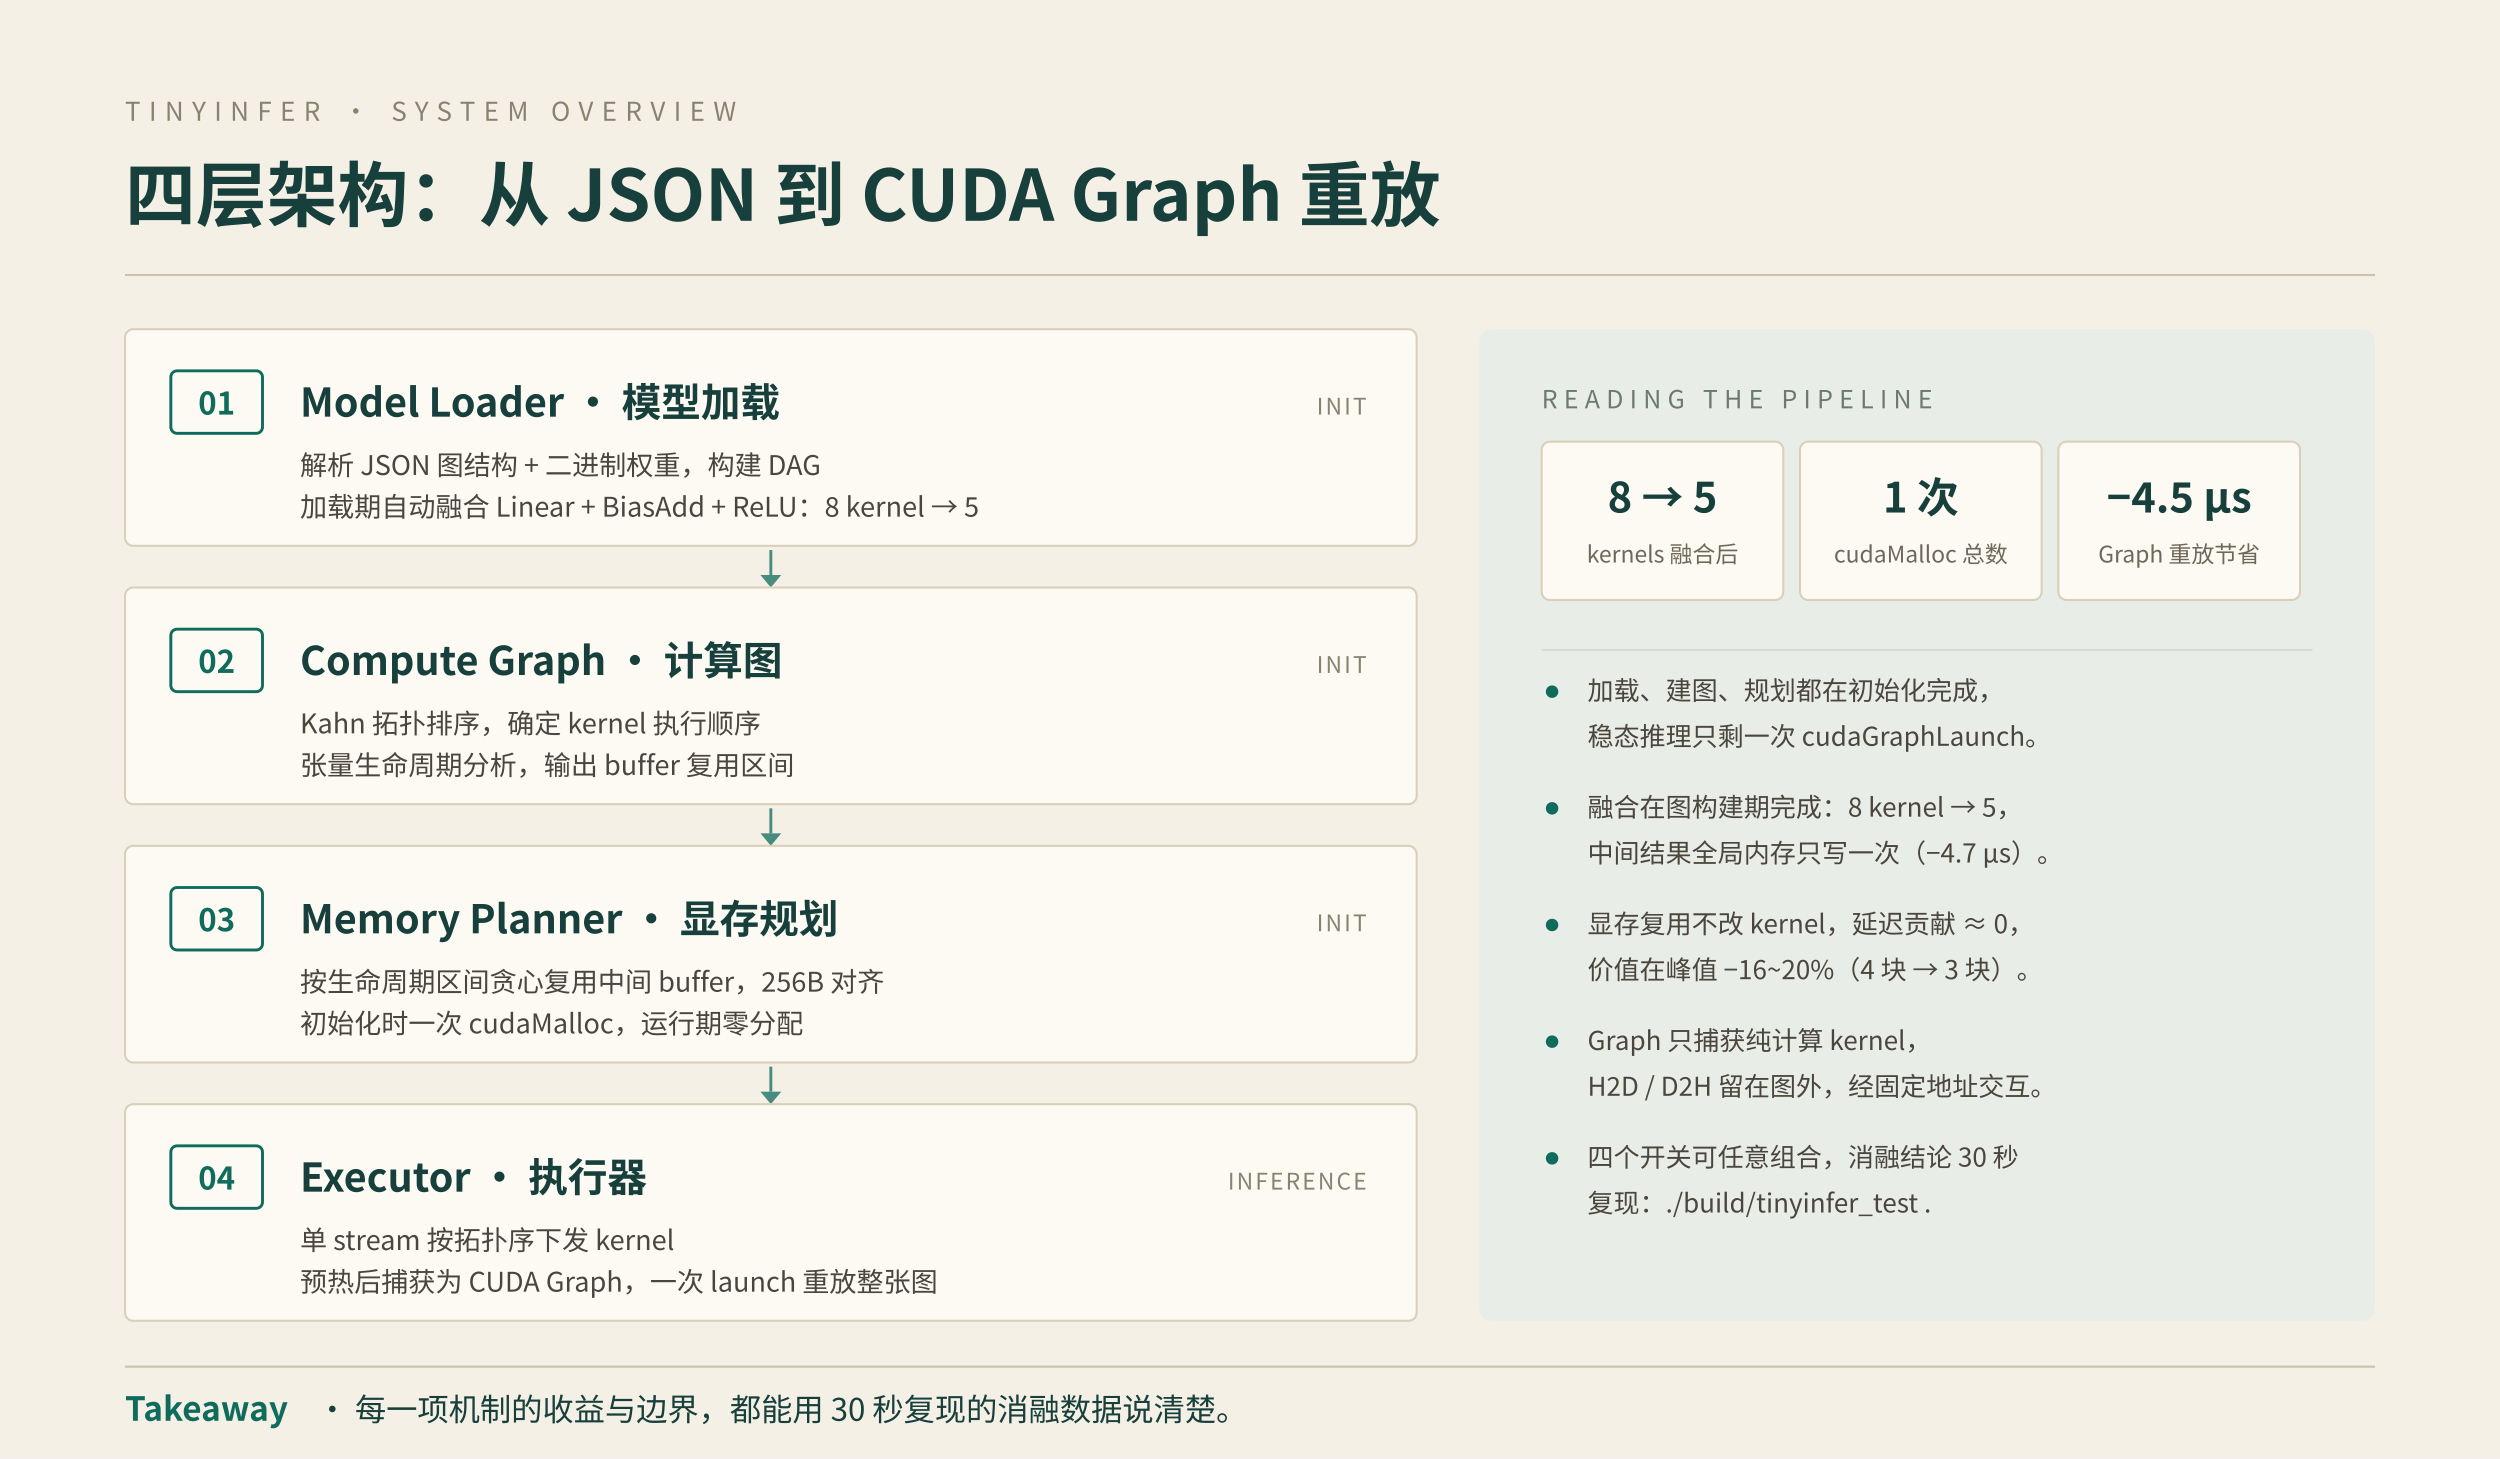
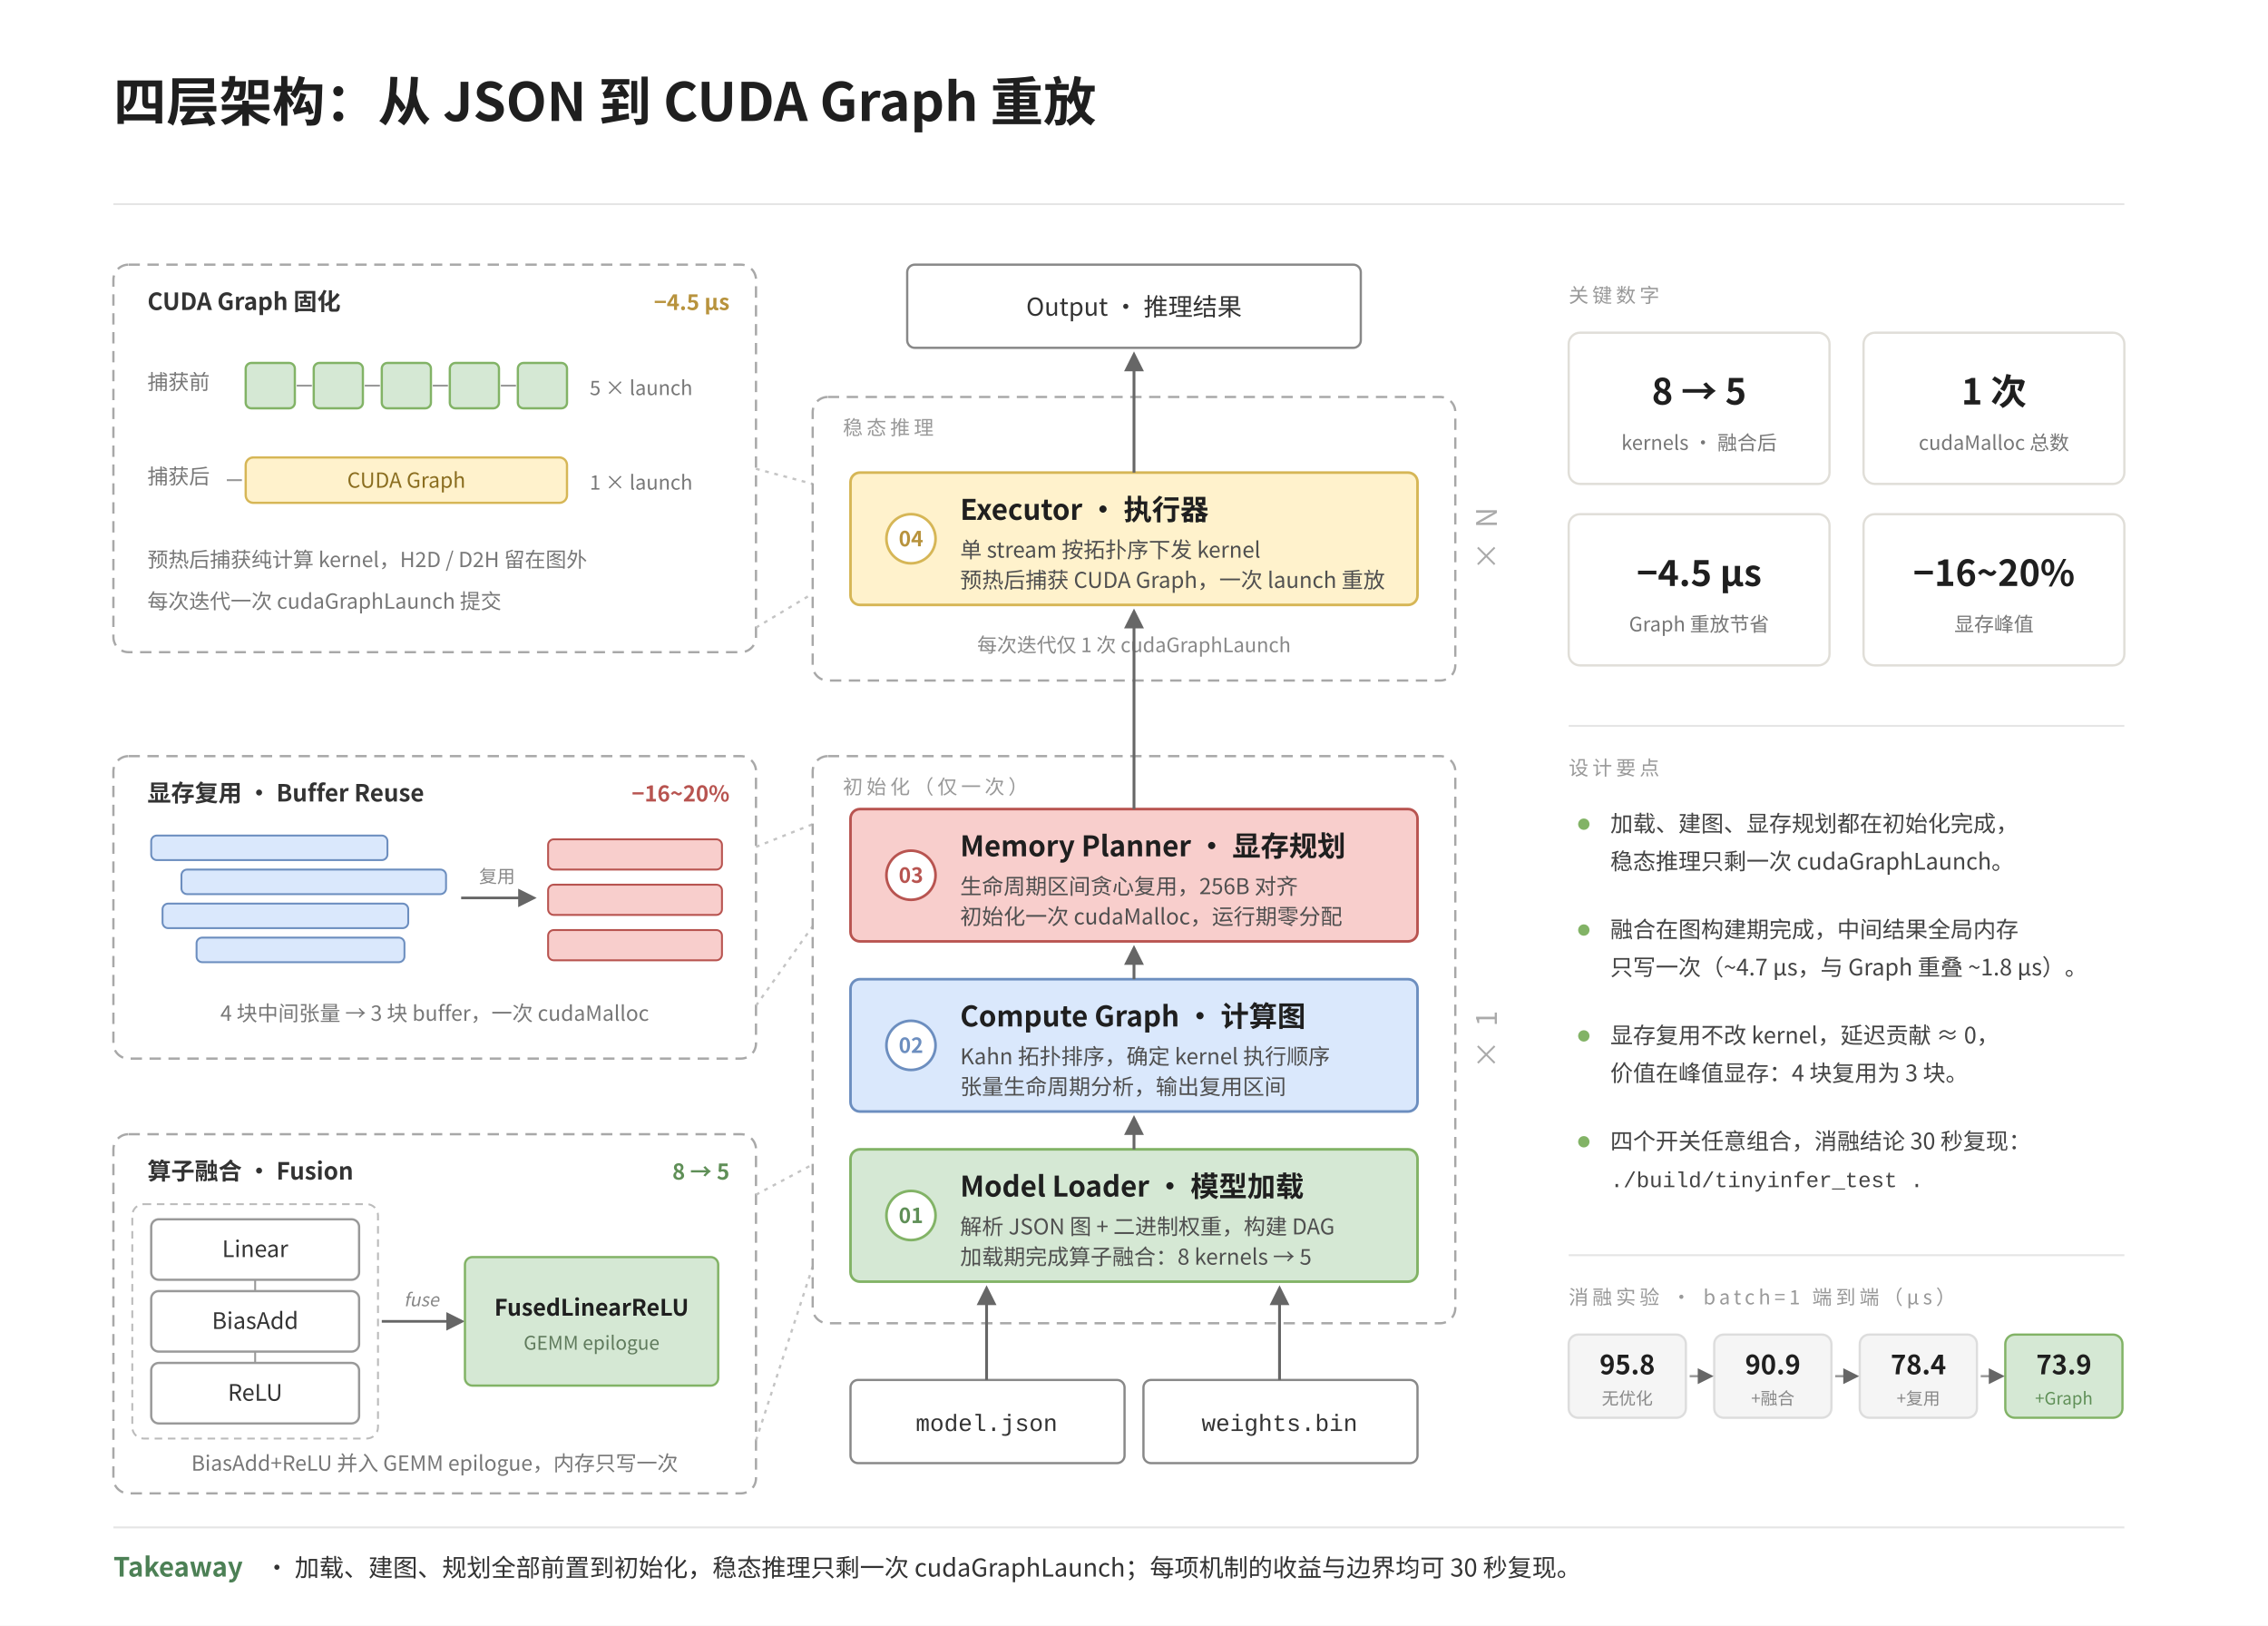
- <svg xmlns="http://www.w3.org/2000/svg" width="1200" height="700" viewBox="0 0 1200 700" font-family="PingFang SC, Hiragino Sans GB, Microsoft YaHei, Noto Sans CJK SC, WenQuanYi Micro Hei, sans-serif">
-   <rect width="1200" height="700" fill="#F5F0E6" />
-   <text x="60" y="58" font-size="12.5" letter-spacing="4" fill="#8A8271">TINYINFER · SYSTEM OVERVIEW</text>
-   <text x="60" y="106" font-size="34" font-weight="700" fill="#173F3C">四层架构：从 JSON 到 CUDA Graph 重放</text>
-   <line x1="60" y1="132" x2="1140" y2="132" stroke="#CBC1AC" stroke-width="1" />
-   <g>
-     <rect x="60" y="158" width="620" height="104" rx="4" fill="#FCFAF3" stroke="#D9CFBB" />
-     <rect x="82" y="178" width="44" height="30" rx="3" fill="none" stroke="#0F6B5C" stroke-width="1.4" />
-     <text x="104" y="199" font-size="15" font-weight="700" fill="#0F6B5C" text-anchor="middle">01</text>
-     <text x="144" y="200" font-size="19" font-weight="700" fill="#173F3C">Model Loader · 模型加载</text>
-     <text x="656" y="199" font-size="11" letter-spacing="1" fill="#8A8271" text-anchor="end">INIT</text>
-     <text x="144" y="228" font-size="13" fill="#4A463C">解析 JSON 图结构 + 二进制权重，构建 DAG</text>
-     <text x="144" y="248" font-size="13" fill="#4A463C">加载期自动融合 Linear + BiasAdd + ReLU：8 kernel → 5</text>
+ <svg xmlns="http://www.w3.org/2000/svg" width="1200" height="860" viewBox="0 0 1200 860" font-family="PingFang SC, Hiragino Sans GB, Microsoft YaHei, Noto Sans CJK SC, WenQuanYi Micro Hei, sans-serif">
+   <defs>
+     <marker id="arr" viewBox="0 0 10 10" refX="8" refY="5" markerWidth="7" markerHeight="7" orient="auto-start-reverse">
+       <path d="M0 0L10 5L0 10z" fill="#666" />
+     </marker>
+   </defs>
+   <rect width="1200" height="860" fill="#FFFFFF" />
+   <text x="60" y="64" font-size="28" font-weight="700" fill="#1F1F1F">四层架构：从 JSON 到 CUDA Graph 重放</text>
+   <line x1="60" y1="108" x2="1124" y2="108" stroke="#E5E5E5" stroke-width="1" />
+   <rect x="60" y="140" width="340" height="205" rx="8" fill="none" stroke="#A8A8A8" stroke-width="1.2" stroke-dasharray="6 4" />
+   <text x="78" y="164" font-size="12.5" font-weight="700" fill="#333">CUDA Graph 固化</text>
+   <text x="386" y="164" font-size="11.5" font-weight="700" fill="#B8933D" text-anchor="end">−4.5 μs</text>
+   <text x="78" y="206" font-size="11" fill="#777">捕获前</text>
+   <g fill="#D5E8D4" stroke="#82B366" stroke-width="1.2">
+     <rect x="130" y="192" width="26" height="24" rx="3" />
+     <rect x="166" y="192" width="26" height="24" rx="3" />
+     <rect x="202" y="192" width="26" height="24" rx="3" />
+     <rect x="238" y="192" width="26" height="24" rx="3" />
+     <rect x="274" y="192" width="26" height="24" rx="3" />
  </g>
-   <line x1="370" y1="264" x2="370" y2="276" stroke="#0F6B5C" stroke-width="1.4" opacity="0.75" />
-   <polygon points="365,276 375,276 370,282" fill="#0F6B5C" opacity="0.75" />
-   <g>
-     <rect x="60" y="282" width="620" height="104" rx="4" fill="#FCFAF3" stroke="#D9CFBB" />
-     <rect x="82" y="302" width="44" height="30" rx="3" fill="none" stroke="#0F6B5C" stroke-width="1.4" />
-     <text x="104" y="323" font-size="15" font-weight="700" fill="#0F6B5C" text-anchor="middle">02</text>
-     <text x="144" y="324" font-size="19" font-weight="700" fill="#173F3C">Compute Graph · 计算图</text>
-     <text x="656" y="323" font-size="11" letter-spacing="1" fill="#8A8271" text-anchor="end">INIT</text>
-     <text x="144" y="352" font-size="13" fill="#4A463C">Kahn 拓扑排序，确定 kernel 执行顺序</text>
-     <text x="144" y="372" font-size="13" fill="#4A463C">张量生命周期分析，输出 buffer 复用区间</text>
+   <g stroke="#999" stroke-width="1">
+     <line x1="157" y1="204" x2="165" y2="204" />
+     <line x1="193" y1="204" x2="201" y2="204" />
+     <line x1="229" y1="204" x2="237" y2="204" />
+     <line x1="265" y1="204" x2="273" y2="204" />
  </g>
-   <line x1="370" y1="388" x2="370" y2="400" stroke="#0F6B5C" stroke-width="1.4" opacity="0.75" />
-   <polygon points="365,400 375,400 370,406" fill="#0F6B5C" opacity="0.75" />
-   <g>
-     <rect x="60" y="406" width="620" height="104" rx="4" fill="#FCFAF3" stroke="#D9CFBB" />
-     <rect x="82" y="426" width="44" height="30" rx="3" fill="none" stroke="#0F6B5C" stroke-width="1.4" />
-     <text x="104" y="447" font-size="15" font-weight="700" fill="#0F6B5C" text-anchor="middle">03</text>
-     <text x="144" y="448" font-size="19" font-weight="700" fill="#173F3C">Memory Planner · 显存规划</text>
-     <text x="656" y="447" font-size="11" letter-spacing="1" fill="#8A8271" text-anchor="end">INIT</text>
-     <text x="144" y="476" font-size="13" fill="#4A463C">按生命周期区间贪心复用中间 buffer，256B 对齐</text>
-     <text x="144" y="496" font-size="13" fill="#4A463C">初始化时一次 cudaMalloc，运行期零分配</text>
+   <text x="312" y="209" font-size="10.5" fill="#777">5 × launch</text>
+   <text x="78" y="256" font-size="11" fill="#777">捕获后</text>
+   <line x1="120" y1="254" x2="128" y2="254" stroke="#999" stroke-width="1" />
+   <rect x="130" y="242" width="170" height="24" rx="4" fill="#FFF2CC" stroke="#D6B656" stroke-width="1.2" />
+   <text x="215" y="258" font-size="11" fill="#8A6D1F" text-anchor="middle">CUDA Graph</text>
+   <text x="312" y="259" font-size="10.5" fill="#777">1 × launch</text>
+   <text x="78" y="300" font-size="11" fill="#777">预热后捕获纯计算 kernel，H2D / D2H 留在图外</text>
+   <text x="78" y="322" font-size="11" fill="#777">每次迭代一次 cudaGraphLaunch 提交</text>
+   <rect x="60" y="400" width="340" height="160" rx="8" fill="none" stroke="#A8A8A8" stroke-width="1.2" stroke-dasharray="6 4" />
+   <text x="78" y="424" font-size="12.5" font-weight="700" fill="#333">显存复用 · Buffer Reuse</text>
+   <text x="386" y="424" font-size="11.5" font-weight="700" fill="#B85450" text-anchor="end">−16~20%</text>
+   <g fill="#DAE8FC" stroke="#6C8EBF" stroke-width="1">
+     <rect x="80" y="442" width="125" height="13" rx="3" />
+     <rect x="96" y="460" width="140" height="13" rx="3" />
+     <rect x="86" y="478" width="130" height="13" rx="3" />
+     <rect x="104" y="496" width="110" height="13" rx="3" />
  </g>
-   <line x1="370" y1="512" x2="370" y2="524" stroke="#0F6B5C" stroke-width="1.4" opacity="0.75" />
-   <polygon points="365,524 375,524 370,530" fill="#0F6B5C" opacity="0.75" />
-   <g>
-     <rect x="60" y="530" width="620" height="104" rx="4" fill="#FCFAF3" stroke="#D9CFBB" />
-     <rect x="82" y="550" width="44" height="30" rx="3" fill="none" stroke="#0F6B5C" stroke-width="1.4" />
-     <text x="104" y="571" font-size="15" font-weight="700" fill="#0F6B5C" text-anchor="middle">04</text>
-     <text x="144" y="572" font-size="19" font-weight="700" fill="#173F3C">Executor · 执行器</text>
-     <text x="656" y="571" font-size="11" letter-spacing="1" fill="#8A8271" text-anchor="end">INFERENCE</text>
-     <text x="144" y="600" font-size="13" fill="#4A463C">单 stream 按拓扑序下发 kernel</text>
-     <text x="144" y="620" font-size="13" fill="#4A463C">预热后捕获为 CUDA Graph，一次 launch 重放整张图</text>
+   <text x="263" y="467" font-size="9.5" fill="#888" text-anchor="middle">复用</text>
+   <line x1="244" y1="475" x2="282" y2="475" stroke="#666" stroke-width="1.4" marker-end="url(#arr)" />
+   <g fill="#F8CECC" stroke="#B85450" stroke-width="1">
+     <rect x="290" y="444" width="92" height="16" rx="3" />
+     <rect x="290" y="468" width="92" height="16" rx="3" />
+     <rect x="290" y="492" width="92" height="16" rx="3" />
  </g>
-   <rect x="710" y="158" width="430" height="476" rx="6" fill="#E9EDE8" />
-   <text x="740" y="196" font-size="12" letter-spacing="3" fill="#6B7A71">READING THE PIPELINE</text>
-   <g>
-     <rect x="740" y="212" width="116" height="76" rx="4" fill="#FCFAF3" stroke="#D9CFBB" />
-     <text x="798" y="246" font-size="20" font-weight="700" fill="#173F3C" text-anchor="middle">8 → 5</text>
-     <text x="798" y="270" font-size="11" fill="#6E675A" text-anchor="middle">kernels 融合后</text>
-     <rect x="864" y="212" width="116" height="76" rx="4" fill="#FCFAF3" stroke="#D9CFBB" />
-     <text x="922" y="246" font-size="20" font-weight="700" fill="#173F3C" text-anchor="middle">1 次</text>
-     <text x="922" y="270" font-size="11" fill="#6E675A" text-anchor="middle">cudaMalloc 总数</text>
-     <rect x="988" y="212" width="116" height="76" rx="4" fill="#FCFAF3" stroke="#D9CFBB" />
-     <text x="1046" y="246" font-size="20" font-weight="700" fill="#173F3C" text-anchor="middle">−4.5 μs</text>
-     <text x="1046" y="270" font-size="11" fill="#6E675A" text-anchor="middle">Graph 重放节省</text>
+   <text x="230" y="540" font-size="11" fill="#777" text-anchor="middle">4 块中间张量 → 3 块 buffer，一次 cudaMalloc</text>
+   <rect x="60" y="600" width="340" height="190" rx="8" fill="none" stroke="#A8A8A8" stroke-width="1.2" stroke-dasharray="6 4" />
+   <text x="78" y="624" font-size="12.5" font-weight="700" fill="#333">算子融合 · Fusion</text>
+   <text x="386" y="624" font-size="11.5" font-weight="700" fill="#5F8F57" text-anchor="end">8 → 5</text>
+   <rect x="70" y="637" width="130" height="124" rx="6" fill="none" stroke="#BBBBBB" stroke-width="1" stroke-dasharray="4 3" />
+   <g fill="#FFFFFF" stroke="#999999" stroke-width="1.2">
+     <rect x="80" y="645" width="110" height="32" rx="4" />
+     <rect x="80" y="683" width="110" height="32" rx="4" />
+     <rect x="80" y="721" width="110" height="32" rx="4" />
  </g>
-   <line x1="740" y1="312" x2="1110" y2="312" stroke="#D5DCD4" stroke-width="1" />
-   <g font-size="12.5" fill="#4A463C">
-     <circle cx="745" cy="332" r="3" fill="#0F6B5C" />
-     <text x="762" y="336">加载、建图、规划都在初始化完成，</text>
-     <text x="762" y="358">稳态推理只剩一次 cudaGraphLaunch。</text>
-     <circle cx="745" cy="388" r="3" fill="#0F6B5C" />
-     <text x="762" y="392">融合在图构建期完成：8 kernel → 5，</text>
-     <text x="762" y="414">中间结果全局内存只写一次（−4.7 μs）。</text>
-     <circle cx="745" cy="444" r="3" fill="#0F6B5C" />
-     <text x="762" y="448">显存复用不改 kernel，延迟贡献 ≈ 0，</text>
-     <text x="762" y="470">价值在峰值 −16~20%（4 块 → 3 块）。</text>
-     <circle cx="745" cy="500" r="3" fill="#0F6B5C" />
-     <text x="762" y="504">Graph 只捕获纯计算 kernel，</text>
-     <text x="762" y="526">H2D / D2H 留在图外，经固定地址交互。</text>
-     <circle cx="745" cy="556" r="3" fill="#0F6B5C" />
-     <text x="762" y="560">四个开关可任意组合，消融结论 30 秒</text>
-     <text x="762" y="582">复现：./build/tinyinfer_test .</text>
+   <g font-size="12" fill="#333" text-anchor="middle">
+     <text x="135" y="665">Linear</text>
+     <text x="135" y="703">BiasAdd</text>
+     <text x="135" y="741">ReLU</text>
  </g>
-   <line x1="60" y1="656" x2="1140" y2="656" stroke="#CBC1AC" stroke-width="1" />
-   <text x="60" y="682" font-size="16" font-weight="700" fill="#0F6B5C">Takeaway</text>
-   <text x="152" y="682" font-size="15" fill="#173F3C">· 每一项机制的收益与边界，都能用 30 秒复现的消融数据说清楚。</text>
+   <g stroke="#999" stroke-width="1">
+     <line x1="135" y1="677" x2="135" y2="683" />
+     <line x1="135" y1="715" x2="135" y2="721" />
+   </g>
+   <text x="223" y="691" font-size="9.5" font-style="italic" fill="#888" text-anchor="middle">fuse</text>
+   <line x1="202" y1="699" x2="244" y2="699" stroke="#666" stroke-width="1.4" marker-end="url(#arr)" />
+   <rect x="246" y="665" width="134" height="68" rx="4" fill="#D5E8D4" stroke="#82B366" stroke-width="1.2" />
+   <text x="313" y="696" font-size="12" font-weight="700" fill="#1F1F1F" text-anchor="middle">FusedLinearReLU</text>
+   <text x="313" y="714" font-size="10" fill="#5F7A5C" text-anchor="middle">GEMM epilogue</text>
+   <text x="230" y="778" font-size="11" fill="#777" text-anchor="middle">BiasAdd+ReLU 并入 GEMM epilogue，内存只写一次</text>
+   <g stroke="#C4C4C4" stroke-width="1.2" stroke-dasharray="2 3">
+     <line x1="400" y1="248" x2="430" y2="256" />
+     <line x1="400" y1="332" x2="430" y2="314" />
+     <line x1="400" y1="448" x2="430" y2="436" />
+     <line x1="400" y1="532" x2="430" y2="490" />
+     <line x1="400" y1="632" x2="430" y2="616" />
+     <line x1="400" y1="762" x2="430" y2="670" />
+   </g>
+   <rect x="430" y="210" width="340" height="150" rx="8" fill="none" stroke="#A8A8A8" stroke-width="1.2" stroke-dasharray="6 4" />
+   <text x="446" y="230" font-size="10.5" letter-spacing="2" fill="#999">稳态推理</text>
+   <rect x="450" y="250" width="300" height="70" rx="5" fill="#FFF2CC" stroke="#D6B656" stroke-width="1.4" />
+   <circle cx="482" cy="285" r="13" fill="#FFFFFF" stroke="#D6B656" stroke-width="1.4" />
+   <text x="482" y="289" font-size="11" font-weight="700" fill="#B8933D" text-anchor="middle">04</text>
+   <text x="508" y="275" font-size="15" font-weight="700" fill="#1F1F1F">Executor · 执行器</text>
+   <text x="508" y="295" font-size="11.5" fill="#4F4F4F">单 stream 按拓扑序下发 kernel</text>
+   <text x="508" y="311" font-size="11.5" fill="#4F4F4F">预热后捕获 CUDA Graph，一次 launch 重放</text>
+   <text x="600" y="345" font-size="10.5" fill="#888" text-anchor="middle">每次迭代仅 1 次 cudaGraphLaunch</text>
+   <rect x="430" y="400" width="340" height="300" rx="8" fill="none" stroke="#A8A8A8" stroke-width="1.2" stroke-dasharray="6 4" />
+   <text x="446" y="420" font-size="10.5" letter-spacing="2" fill="#999">初始化（仅一次）</text>
+   <rect x="450" y="428" width="300" height="70" rx="5" fill="#F8CECC" stroke="#B85450" stroke-width="1.4" />
+   <circle cx="482" cy="463" r="13" fill="#FFFFFF" stroke="#B85450" stroke-width="1.4" />
+   <text x="482" y="467" font-size="11" font-weight="700" fill="#B85450" text-anchor="middle">03</text>
+   <text x="508" y="453" font-size="15" font-weight="700" fill="#1F1F1F">Memory Planner · 显存规划</text>
+   <text x="508" y="473" font-size="11.5" fill="#4F4F4F">生命周期区间贪心复用，256B 对齐</text>
+   <text x="508" y="489" font-size="11.5" fill="#4F4F4F">初始化一次 cudaMalloc，运行期零分配</text>
+   <rect x="450" y="518" width="300" height="70" rx="5" fill="#DAE8FC" stroke="#6C8EBF" stroke-width="1.4" />
+   <circle cx="482" cy="553" r="13" fill="#FFFFFF" stroke="#6C8EBF" stroke-width="1.4" />
+   <text x="482" y="557" font-size="11" font-weight="700" fill="#6C8EBF" text-anchor="middle">02</text>
+   <text x="508" y="543" font-size="15" font-weight="700" fill="#1F1F1F">Compute Graph · 计算图</text>
+   <text x="508" y="563" font-size="11.5" fill="#4F4F4F">Kahn 拓扑排序，确定 kernel 执行顺序</text>
+   <text x="508" y="579" font-size="11.5" fill="#4F4F4F">张量生命周期分析，输出复用区间</text>
+   <rect x="450" y="608" width="300" height="70" rx="5" fill="#D5E8D4" stroke="#82B366" stroke-width="1.4" />
+   <circle cx="482" cy="643" r="13" fill="#FFFFFF" stroke="#82B366" stroke-width="1.4" />
+   <text x="482" y="647" font-size="11" font-weight="700" fill="#5F8F57" text-anchor="middle">01</text>
+   <text x="508" y="633" font-size="15" font-weight="700" fill="#1F1F1F">Model Loader · 模型加载</text>
+   <text x="508" y="653" font-size="11.5" fill="#4F4F4F">解析 JSON 图 + 二进制权重，构建 DAG</text>
+   <text x="508" y="669" font-size="11.5" fill="#4F4F4F">加载期完成算子融合：8 kernels → 5</text>
+   <text x="792" y="550" font-size="15" fill="#AAAAAA" letter-spacing="2" text-anchor="middle" transform="rotate(-90 792 550)">× 1</text>
+   <text x="792" y="285" font-size="15" fill="#AAAAAA" letter-spacing="2" text-anchor="middle" transform="rotate(-90 792 285)">× N</text>
+   <rect x="480" y="140" width="240" height="44" rx="4" fill="#FFFFFF" stroke="#888888" stroke-width="1.2" />
+   <text x="600" y="167" font-size="13" fill="#333333" text-anchor="middle">Output · 推理结果</text>
+   <rect x="450" y="730" width="145" height="44" rx="4" fill="#FFFFFF" stroke="#888888" stroke-width="1.2" />
+   <text x="522" y="757" font-size="12.5" fill="#333333" text-anchor="middle" font-family="SFMono-Regular, Consolas, Liberation Mono, Menlo, monospace">model.json</text>
+   <rect x="605" y="730" width="145" height="44" rx="4" fill="#FFFFFF" stroke="#888888" stroke-width="1.2" />
+   <text x="677" y="757" font-size="12.5" fill="#333333" text-anchor="middle" font-family="SFMono-Regular, Consolas, Liberation Mono, Menlo, monospace">weights.bin</text>
+   <g stroke="#666666" stroke-width="1.5" fill="none">
+     <line x1="522" y1="730" x2="522" y2="682" marker-end="url(#arr)" />
+     <line x1="677" y1="730" x2="677" y2="682" marker-end="url(#arr)" />
+     <line x1="600" y1="608" x2="600" y2="592" marker-end="url(#arr)" />
+     <line x1="600" y1="518" x2="600" y2="502" marker-end="url(#arr)" />
+     <line x1="600" y1="428" x2="600" y2="324" marker-end="url(#arr)" />
+     <line x1="600" y1="250" x2="600" y2="188" marker-end="url(#arr)" />
+   </g>
+   <text x="830" y="160" font-size="10.5" letter-spacing="2" fill="#999">关键数字</text>
+   <g fill="#FFFFFF" stroke="#E0DED8" stroke-width="1.2">
+     <rect x="830" y="176" width="138" height="80" rx="6" />
+     <rect x="986" y="176" width="138" height="80" rx="6" />
+     <rect x="830" y="272" width="138" height="80" rx="6" />
+     <rect x="986" y="272" width="138" height="80" rx="6" />
+   </g>
+   <g text-anchor="middle">
+     <text x="899" y="214" font-size="19" font-weight="700" fill="#1F1F1F">8 → 5</text>
+     <text x="899" y="238" font-size="10.5" fill="#777">kernels · 融合后</text>
+     <text x="1055" y="214" font-size="19" font-weight="700" fill="#1F1F1F">1 次</text>
+     <text x="1055" y="238" font-size="10.5" fill="#777">cudaMalloc 总数</text>
+     <text x="899" y="310" font-size="19" font-weight="700" fill="#1F1F1F">−4.5 μs</text>
+     <text x="899" y="334" font-size="10.5" fill="#777">Graph 重放节省</text>
+     <text x="1055" y="310" font-size="19" font-weight="700" fill="#1F1F1F">−16~20%</text>
+     <text x="1055" y="334" font-size="10.5" fill="#777">显存峰值</text>
+   </g>
+   <line x1="830" y1="384" x2="1124" y2="384" stroke="#E5E5E5" stroke-width="1" />
+   <text x="830" y="410" font-size="10.5" letter-spacing="2" fill="#999">设计要点</text>
+   <g font-size="12" fill="#444444">
+     <circle cx="838" cy="436" r="3" fill="#82B366" />
+     <text x="852" y="440">加载、建图、显存规划都在初始化完成，</text>
+     <text x="852" y="460">稳态推理只剩一次 cudaGraphLaunch。</text>
+     <circle cx="838" cy="492" r="3" fill="#82B366" />
+     <text x="852" y="496">融合在图构建期完成，中间结果全局内存</text>
+     <text x="852" y="516">只写一次（~4.7 μs，与 Graph 重叠 ~1.8 μs）。</text>
+     <circle cx="838" cy="548" r="3" fill="#82B366" />
+     <text x="852" y="552">显存复用不改 kernel，延迟贡献 ≈ 0，</text>
+     <text x="852" y="572">价值在峰值显存：4 块复用为 3 块。</text>
+     <circle cx="838" cy="604" r="3" fill="#82B366" />
+     <text x="852" y="608">四个开关任意组合，消融结论 30 秒复现：</text>
+     <text x="852" y="628" font-family="SFMono-Regular, Consolas, Liberation Mono, Menlo, monospace" font-size="11.5">./build/tinyinfer_test .</text>
+   </g>
+   <line x1="830" y1="664" x2="1124" y2="664" stroke="#E5E5E5" stroke-width="1" />
+   <text x="830" y="690" font-size="10.5" letter-spacing="2" fill="#999">消融实验 · batch=1 端到端（μs）</text>
+   <g stroke-width="1.2">
+     <rect x="830" y="706" width="62" height="44" rx="5" fill="#F5F5F5" stroke="#DDDDDD" />
+     <rect x="907" y="706" width="62" height="44" rx="5" fill="#F5F5F5" stroke="#DDDDDD" />
+     <rect x="984" y="706" width="62" height="44" rx="5" fill="#F5F5F5" stroke="#DDDDDD" />
+     <rect x="1061" y="706" width="62" height="44" rx="5" fill="#D5E8D4" stroke="#82B366" />
+   </g>
+   <g text-anchor="middle">
+     <text x="861" y="727" font-size="14" font-weight="700" fill="#1F1F1F">95.8</text>
+     <text x="861" y="743" font-size="9" fill="#888">无优化</text>
+     <text x="938" y="727" font-size="14" font-weight="700" fill="#1F1F1F">90.9</text>
+     <text x="938" y="743" font-size="9" fill="#888">+融合</text>
+     <text x="1015" y="727" font-size="14" font-weight="700" fill="#1F1F1F">78.4</text>
+     <text x="1015" y="743" font-size="9" fill="#888">+复用</text>
+     <text x="1092" y="727" font-size="14" font-weight="700" fill="#1F1F1F">73.9</text>
+     <text x="1092" y="743" font-size="9" fill="#5F8F57">+Graph</text>
+   </g>
+   <g stroke="#999999" stroke-width="1.2">
+     <line x1="894" y1="728" x2="905" y2="728" marker-end="url(#arr)" />
+     <line x1="971" y1="728" x2="982" y2="728" marker-end="url(#arr)" />
+     <line x1="1048" y1="728" x2="1059" y2="728" marker-end="url(#arr)" />
+   </g>
+   <line x1="60" y1="808" x2="1124" y2="808" stroke="#E5E5E5" stroke-width="1" />
+   <text x="60" y="834" font-size="14" font-weight="700" fill="#4C8055">Takeaway</text>
+   <text x="140" y="834" font-size="13" fill="#333333">· 加载、建图、规划全部前置到初始化，稳态推理只剩一次 cudaGraphLaunch；每项机制的收益与边界均可 30 秒复现。</text>
</svg>
